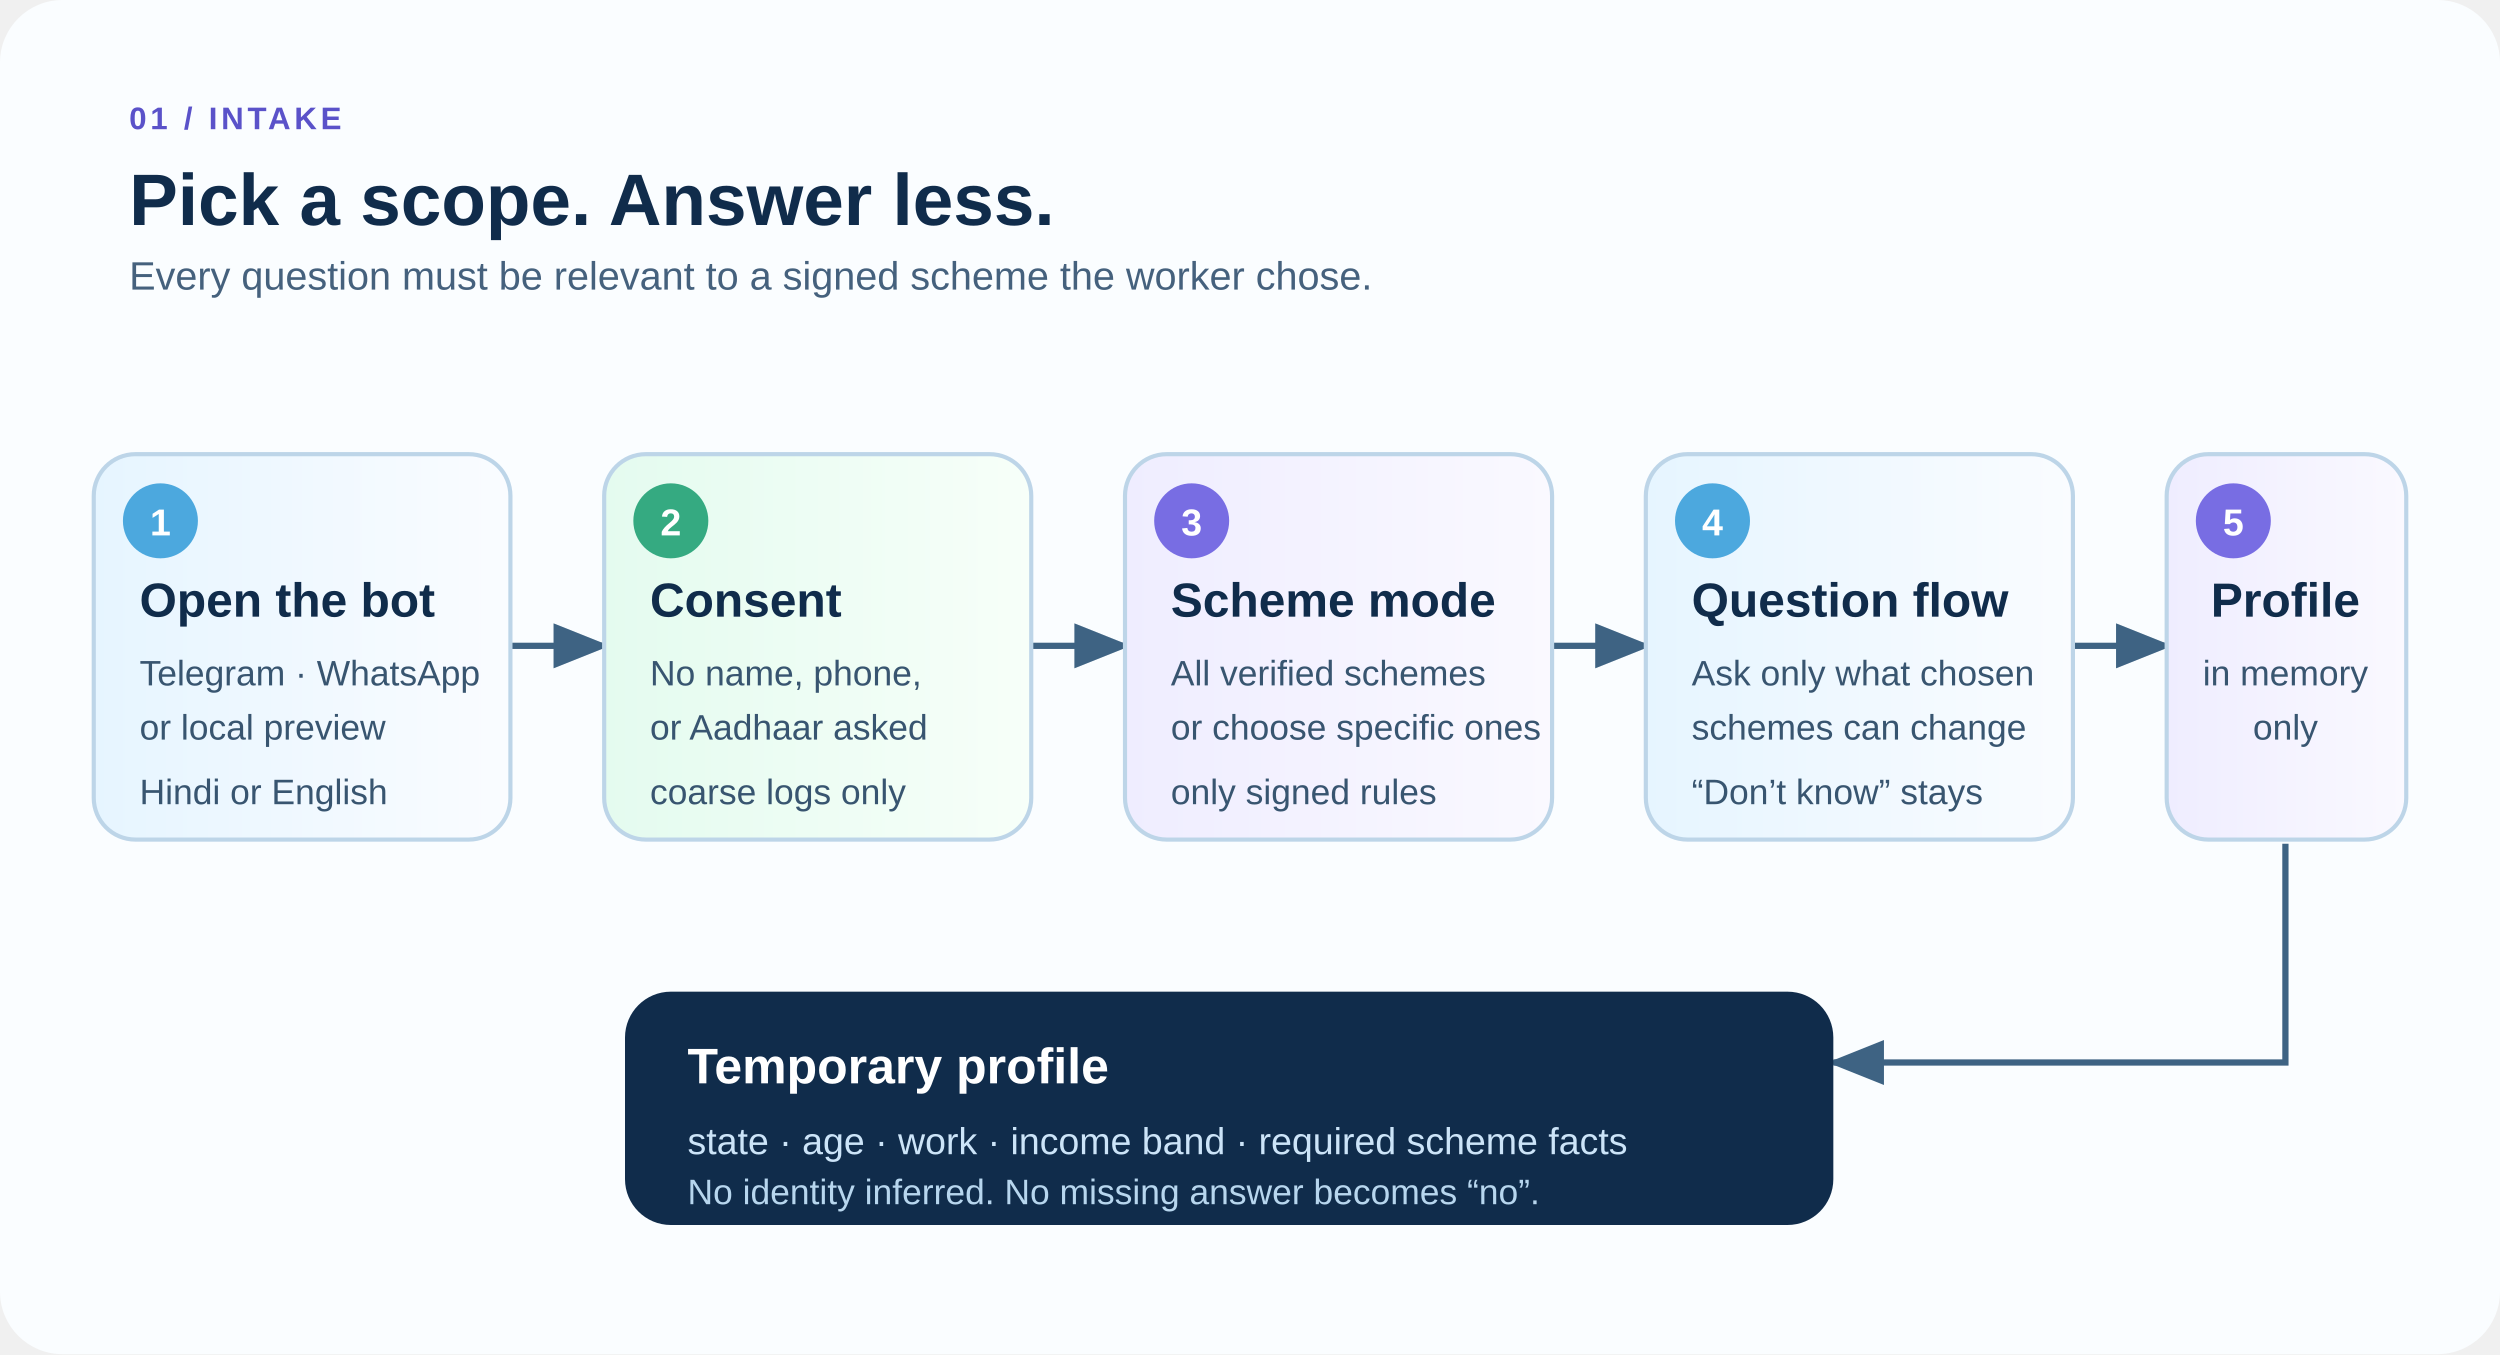
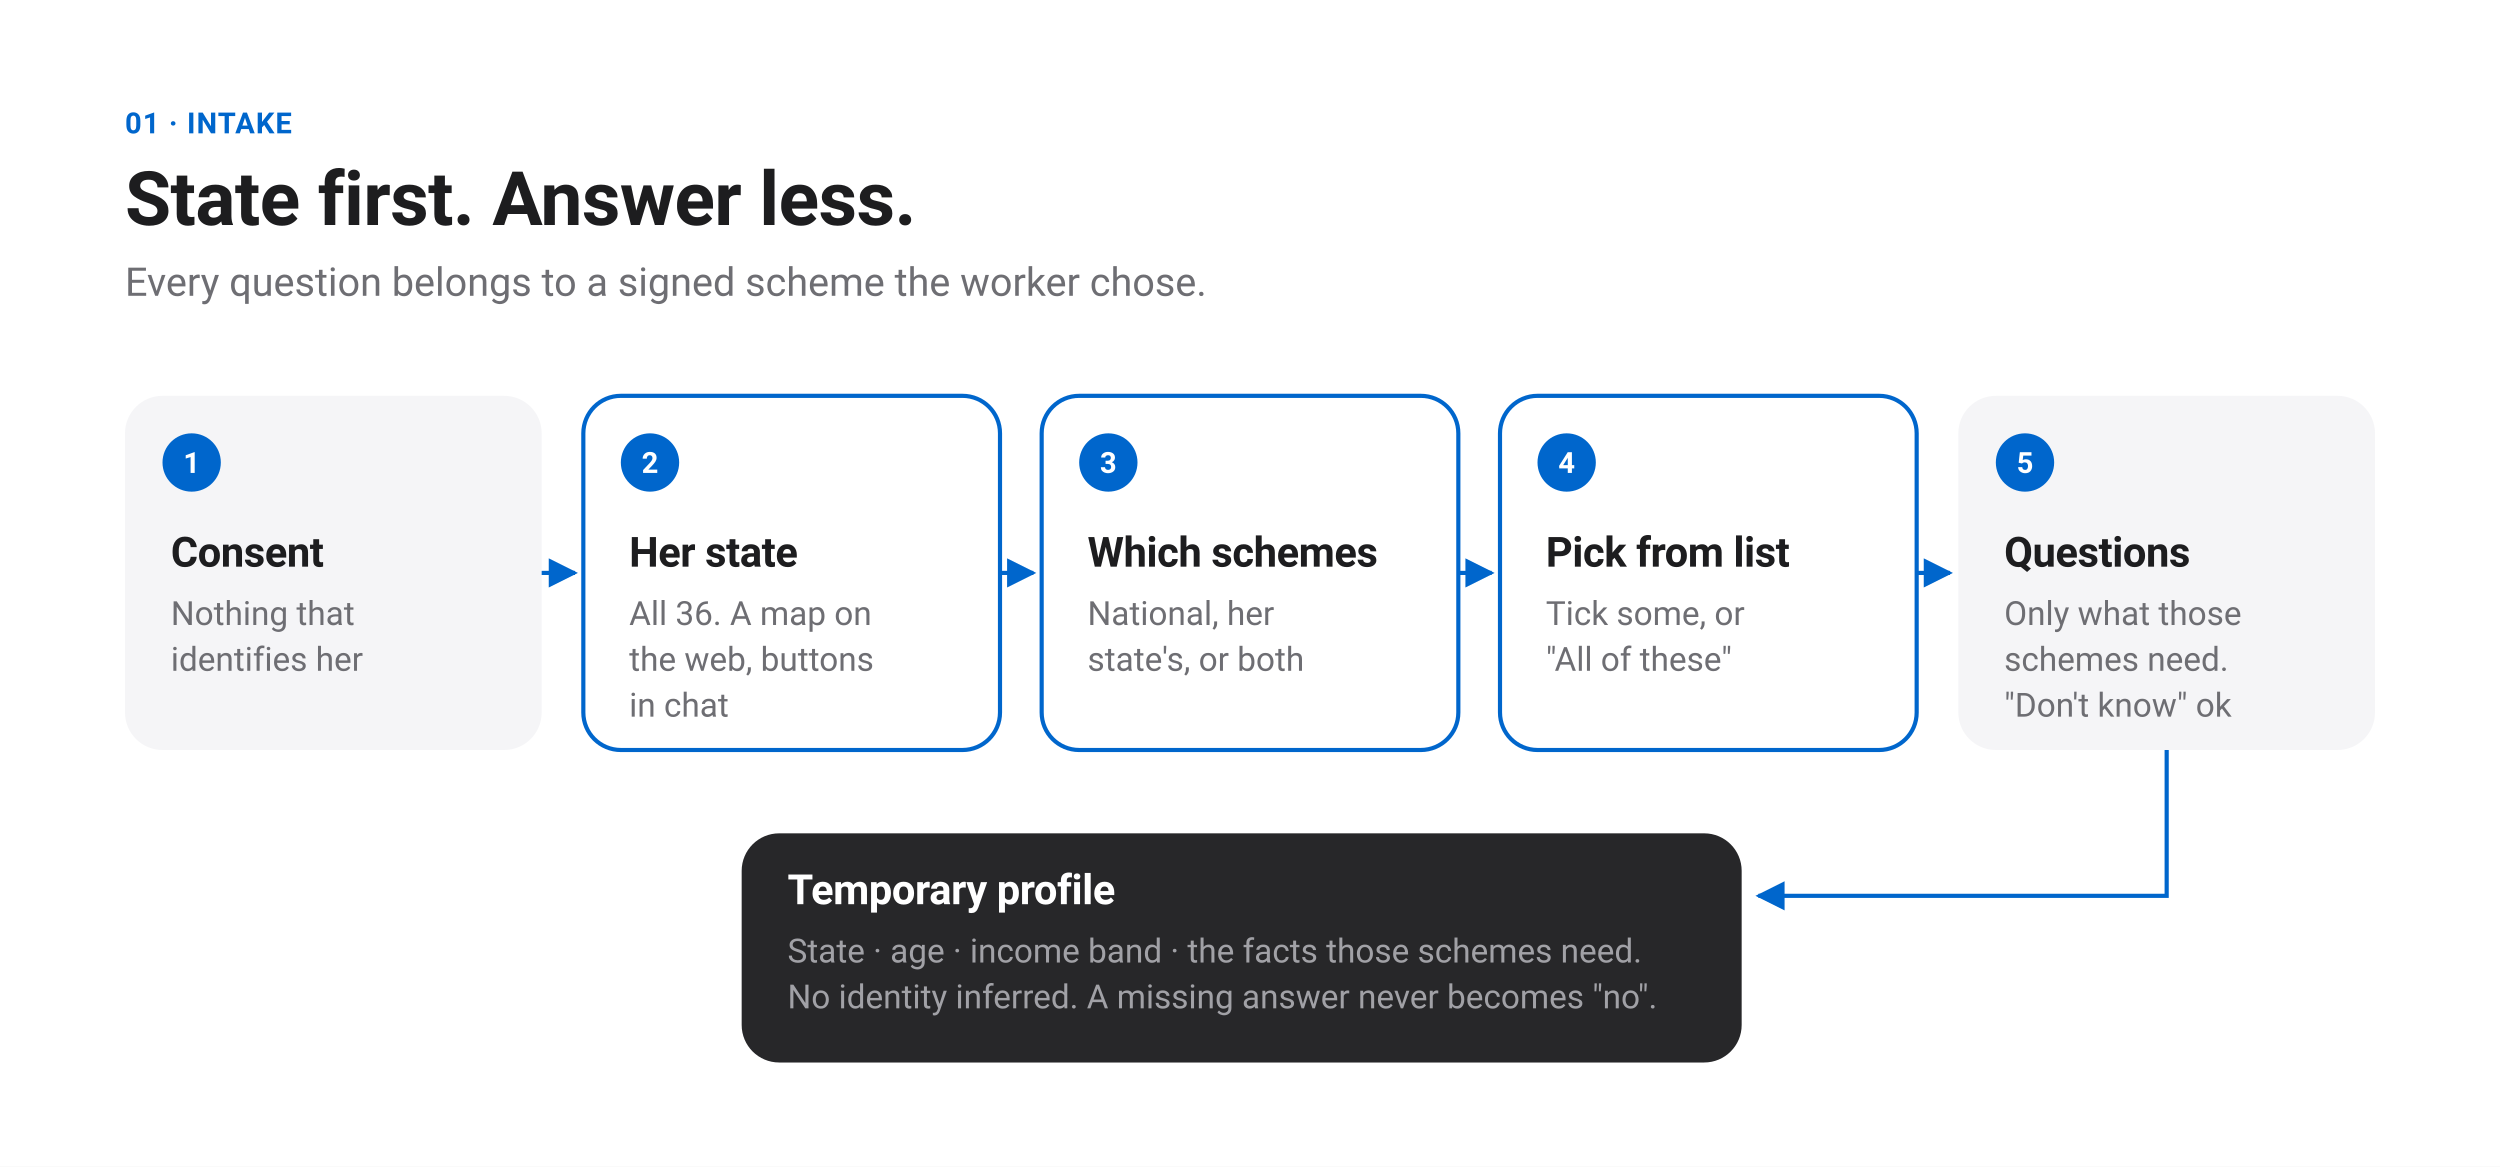
- <svg xmlns="http://www.w3.org/2000/svg" viewBox="0 0 1200 650" role="img" aria-labelledby="title desc">
+ <svg xmlns="http://www.w3.org/2000/svg" viewBox="0 0 1200 560" role="img" aria-labelledby="title desc">
+   <style>
+ text{font-family:system-ui,-apple-system,BlinkMacSystemFont,'Segoe UI',Roboto,sans-serif}
+ .h{font-size:36px;font-weight:600;fill:#1d1d1f;letter-spacing:-0.28px}
+ .eyebrow{font-size:14px;font-weight:600;fill:#0066cc;letter-spacing:0.5px}
+ .sub{font-size:19px;fill:#6e6e73}
+ .t{font-size:20px;font-weight:600;fill:#1d1d1f;letter-spacing:-0.2px}
+ .s{font-size:16px;fill:#6e6e73}
+ .td{font-size:20px;font-weight:600;fill:#ffffff;letter-spacing:-0.2px}
+ .sd{font-size:16px;fill:#a1a1a6}
+ .n{font-size:14px;font-weight:600;fill:#ffffff}
+ .chip{font-size:18px;font-weight:600;fill:#1d1d1f}
+ .foot{font-size:16px;fill:#1d1d1f}
+ .arrow{stroke:#0066cc;stroke-width:2;fill:none;marker-end:url(#a)}
+ .dash{stroke:#0066cc;stroke-width:2;fill:none;stroke-dasharray:6 6}
+ </style>
  <defs>
-     <linearGradient id="b" x1="0" x2="1">
-       <stop stop-color="#e6f5ff" />
-       <stop offset="1" stop-color="#fafcff" />
-     </linearGradient>
-     <linearGradient id="v" x1="0" x2="1">
-       <stop stop-color="#efedff" />
-       <stop offset="1" stop-color="#faf9ff" />
-     </linearGradient>
-     <linearGradient id="g" x1="0" x2="1">
-       <stop stop-color="#e4fbef" />
-       <stop offset="1" stop-color="#f7fff9" />
-     </linearGradient>
-     <marker id="a" viewBox="0 0 10 8" refX="9" refY="4" markerWidth="9" markerHeight="8" orient="auto">
-       <path d="M0 0 10 4 0 8z" fill="#3e6383" />
+     <marker id="a" viewBox="0 0 10 10" refX="9" refY="5" markerWidth="7" markerHeight="7" orient="auto">
+       <path d="M0,0 L10,5 L0,10 z" fill="#0066cc" />
    </marker>
  </defs>
-   <style>.bg{fill:#fafdff}.c{stroke:#bdd5e8;stroke-width:2}.l{fill:none;stroke:#3e6383;stroke-width:3;marker-end:url(#a)}.t{font:800 35px Arial,sans-serif;fill:#102c4b}.s{font:500 19px Arial,sans-serif;fill:#45617d}.h{font:800 23px Arial,sans-serif;fill:#102c4b}.p{font:500 17px Arial,sans-serif;fill:#385570}.n{font:800 18px Arial,sans-serif;fill:#fff}.tag{font:800 15px Arial,sans-serif;letter-spacing:1.8px;fill:#5a52c9}</style>
-   <rect class="bg" width="1200" height="650" rx="30" />
-   <text class="tag" x="62" y="62">01 / INTAKE</text>
-   <text class="t" x="62" y="108">Pick a scope. Answer less.</text>
-   <text class="s" x="62" y="139">Every question must be relevant to a signed scheme the worker chose.</text>
-   <path class="l" d="M245 310H290" />
-   <path class="l" d="M495 310H540" />
-   <path class="l" d="M745 310H790" />
-   <path class="l" d="M995 310H1040" />
-   <g>
-     <rect class="c" fill="url(#b)" x="45" y="218" width="200" height="185" rx="20" />
-     <circle fill="#4ca8de" cx="77" cy="250" r="18" />
-     <text class="n" x="77" y="257" text-anchor="middle">1</text>
-     <text class="h" x="67" y="296">Open the bot</text>
-     <text class="p" x="67" y="329">Telegram · WhatsApp</text>
-     <text class="p" x="67" y="355">or local preview</text>
-     <text class="p" x="67" y="386">Hindi or English</text>
-   </g>
-   <g>
-     <rect class="c" fill="url(#g)" x="290" y="218" width="205" height="185" rx="20" />
-     <circle fill="#35aa81" cx="322" cy="250" r="18" />
-     <text class="n" x="322" y="257" text-anchor="middle">2</text>
-     <text class="h" x="312" y="296">Consent</text>
-     <text class="p" x="312" y="329">No name, phone,</text>
-     <text class="p" x="312" y="355">or Aadhaar asked</text>
-     <text class="p" x="312" y="386">coarse logs only</text>
-   </g>
-   <g>
-     <rect class="c" fill="url(#v)" x="540" y="218" width="205" height="185" rx="20" />
-     <circle fill="#786de3" cx="572" cy="250" r="18" />
-     <text class="n" x="572" y="257" text-anchor="middle">3</text>
-     <text class="h" x="562" y="296">Scheme mode</text>
-     <text class="p" x="562" y="329">All verified schemes</text>
-     <text class="p" x="562" y="355">or choose specific ones</text>
-     <text class="p" x="562" y="386">only signed rules</text>
-   </g>
-   <g>
-     <rect class="c" fill="url(#b)" x="790" y="218" width="205" height="185" rx="20" />
-     <circle fill="#4ca8de" cx="822" cy="250" r="18" />
-     <text class="n" x="822" y="257" text-anchor="middle">4</text>
-     <text class="h" x="812" y="296">Question flow</text>
-     <text class="p" x="812" y="329">Ask only what chosen</text>
-     <text class="p" x="812" y="355">schemes can change</text>
-     <text class="p" x="812" y="386">“Don’t know” stays</text>
-   </g>
-   <g>
-     <rect class="c" fill="url(#v)" x="1040" y="218" width="115" height="185" rx="20" />
-     <circle fill="#786de3" cx="1072" cy="250" r="18" />
-     <text class="n" x="1072" y="257" text-anchor="middle">5</text>
-     <text class="h" x="1097" y="296" text-anchor="middle">Profile</text>
-     <text class="p" x="1097" y="329" text-anchor="middle">in memory</text>
-     <text class="p" x="1097" y="355" text-anchor="middle">only</text>
-   </g>
-   <path class="l" d="M1097 405V510H880" />
-   <rect x="300" y="476" width="580" height="112" rx="22" fill="#102c4b" />
-   <text x="330" y="520" font-family="Arial,sans-serif" font-size="24" font-weight="800" fill="#fff">Temporary profile</text>
-   <text x="330" y="554" font-family="Arial,sans-serif" font-size="18" fill="#cce4f8">state · age · work · income band · required scheme facts</text>
-   <text x="330" y="578" font-family="Arial,sans-serif" font-size="17" fill="#b7d6ee">No identity inferred. No missing answer becomes “no”.</text>
+   <rect width="1200" height="560" fill="#ffffff" />
+   <text x="60" y="64" class="eyebrow">01 · INTAKE</text>
+   <text x="60" y="108" class="h">State first. Answer less.</text>
+   <text x="60" y="142" class="sub">Every question belongs to a signed scheme the worker chose.</text>
+   <rect x="60" y="190" width="200" height="170" rx="18" fill="#f5f5f7" />
+   <circle cx="92" cy="222" r="14" fill="#0066cc" />
+   <text x="92" y="227" text-anchor="middle" class="n">1</text>
+   <text x="82" y="272" class="t">Consent</text>
+   <text x="82" y="300" class="s">Nothing that</text>
+   <text x="82" y="322" class="s">identifies her</text>
+   <rect x="280" y="190" width="200" height="170" rx="18" fill="#ffffff" stroke="#0066cc" stroke-width="2" />
+   <circle cx="312" cy="222" r="14" fill="#0066cc" />
+   <text x="312" y="227" text-anchor="middle" class="n">2</text>
+   <text x="302" y="272" class="t">Her state</text>
+   <text x="302" y="300" class="s">All 36. A map on</text>
+   <text x="302" y="322" class="s">the web, buttons</text>
+   <text x="302" y="344" class="s">in chat</text>
+   <path d="M260 275 H276" class="arrow" />
+   <rect x="500" y="190" width="200" height="170" rx="18" fill="#ffffff" stroke="#0066cc" stroke-width="2" />
+   <circle cx="532" cy="222" r="14" fill="#0066cc" />
+   <text x="532" y="227" text-anchor="middle" class="n">3</text>
+   <text x="522" y="272" class="t">Which schemes</text>
+   <text x="522" y="300" class="s">National, her</text>
+   <text x="522" y="322" class="s">state's, or both</text>
+   <path d="M480 275 H496" class="arrow" />
+   <rect x="720" y="190" width="200" height="170" rx="18" fill="#ffffff" stroke="#0066cc" stroke-width="2" />
+   <circle cx="752" cy="222" r="14" fill="#0066cc" />
+   <text x="752" y="227" text-anchor="middle" class="n">4</text>
+   <text x="742" y="272" class="t">Pick from list</text>
+   <text x="742" y="300" class="s">Tick some, or</text>
+   <text x="742" y="322" class="s">"All of these"</text>
+   <path d="M700 275 H716" class="arrow" />
+   <rect x="940" y="190" width="200" height="170" rx="18" fill="#f5f5f7" />
+   <circle cx="972" cy="222" r="14" fill="#0066cc" />
+   <text x="972" y="227" text-anchor="middle" class="n">5</text>
+   <text x="962" y="272" class="t">Questions</text>
+   <text x="962" y="300" class="s">Only what those</text>
+   <text x="962" y="322" class="s">schemes need.</text>
+   <text x="962" y="344" class="s">"Don't know" ok</text>
+   <path d="M920 275 H936" class="arrow" />
+   <path d="M1040 360 V430 H844" class="arrow" />
+   <rect x="356" y="400" width="480" height="110" rx="18" fill="#272729" />
+   <text x="378" y="434" class="td">Temporary profile</text>
+   <text x="378" y="462" class="sd">State · age · income band · the facts those schemes need.</text>
+   <text x="378" y="484" class="sd">No identity inferred. A missing answer never becomes "no".</text>
</svg>
